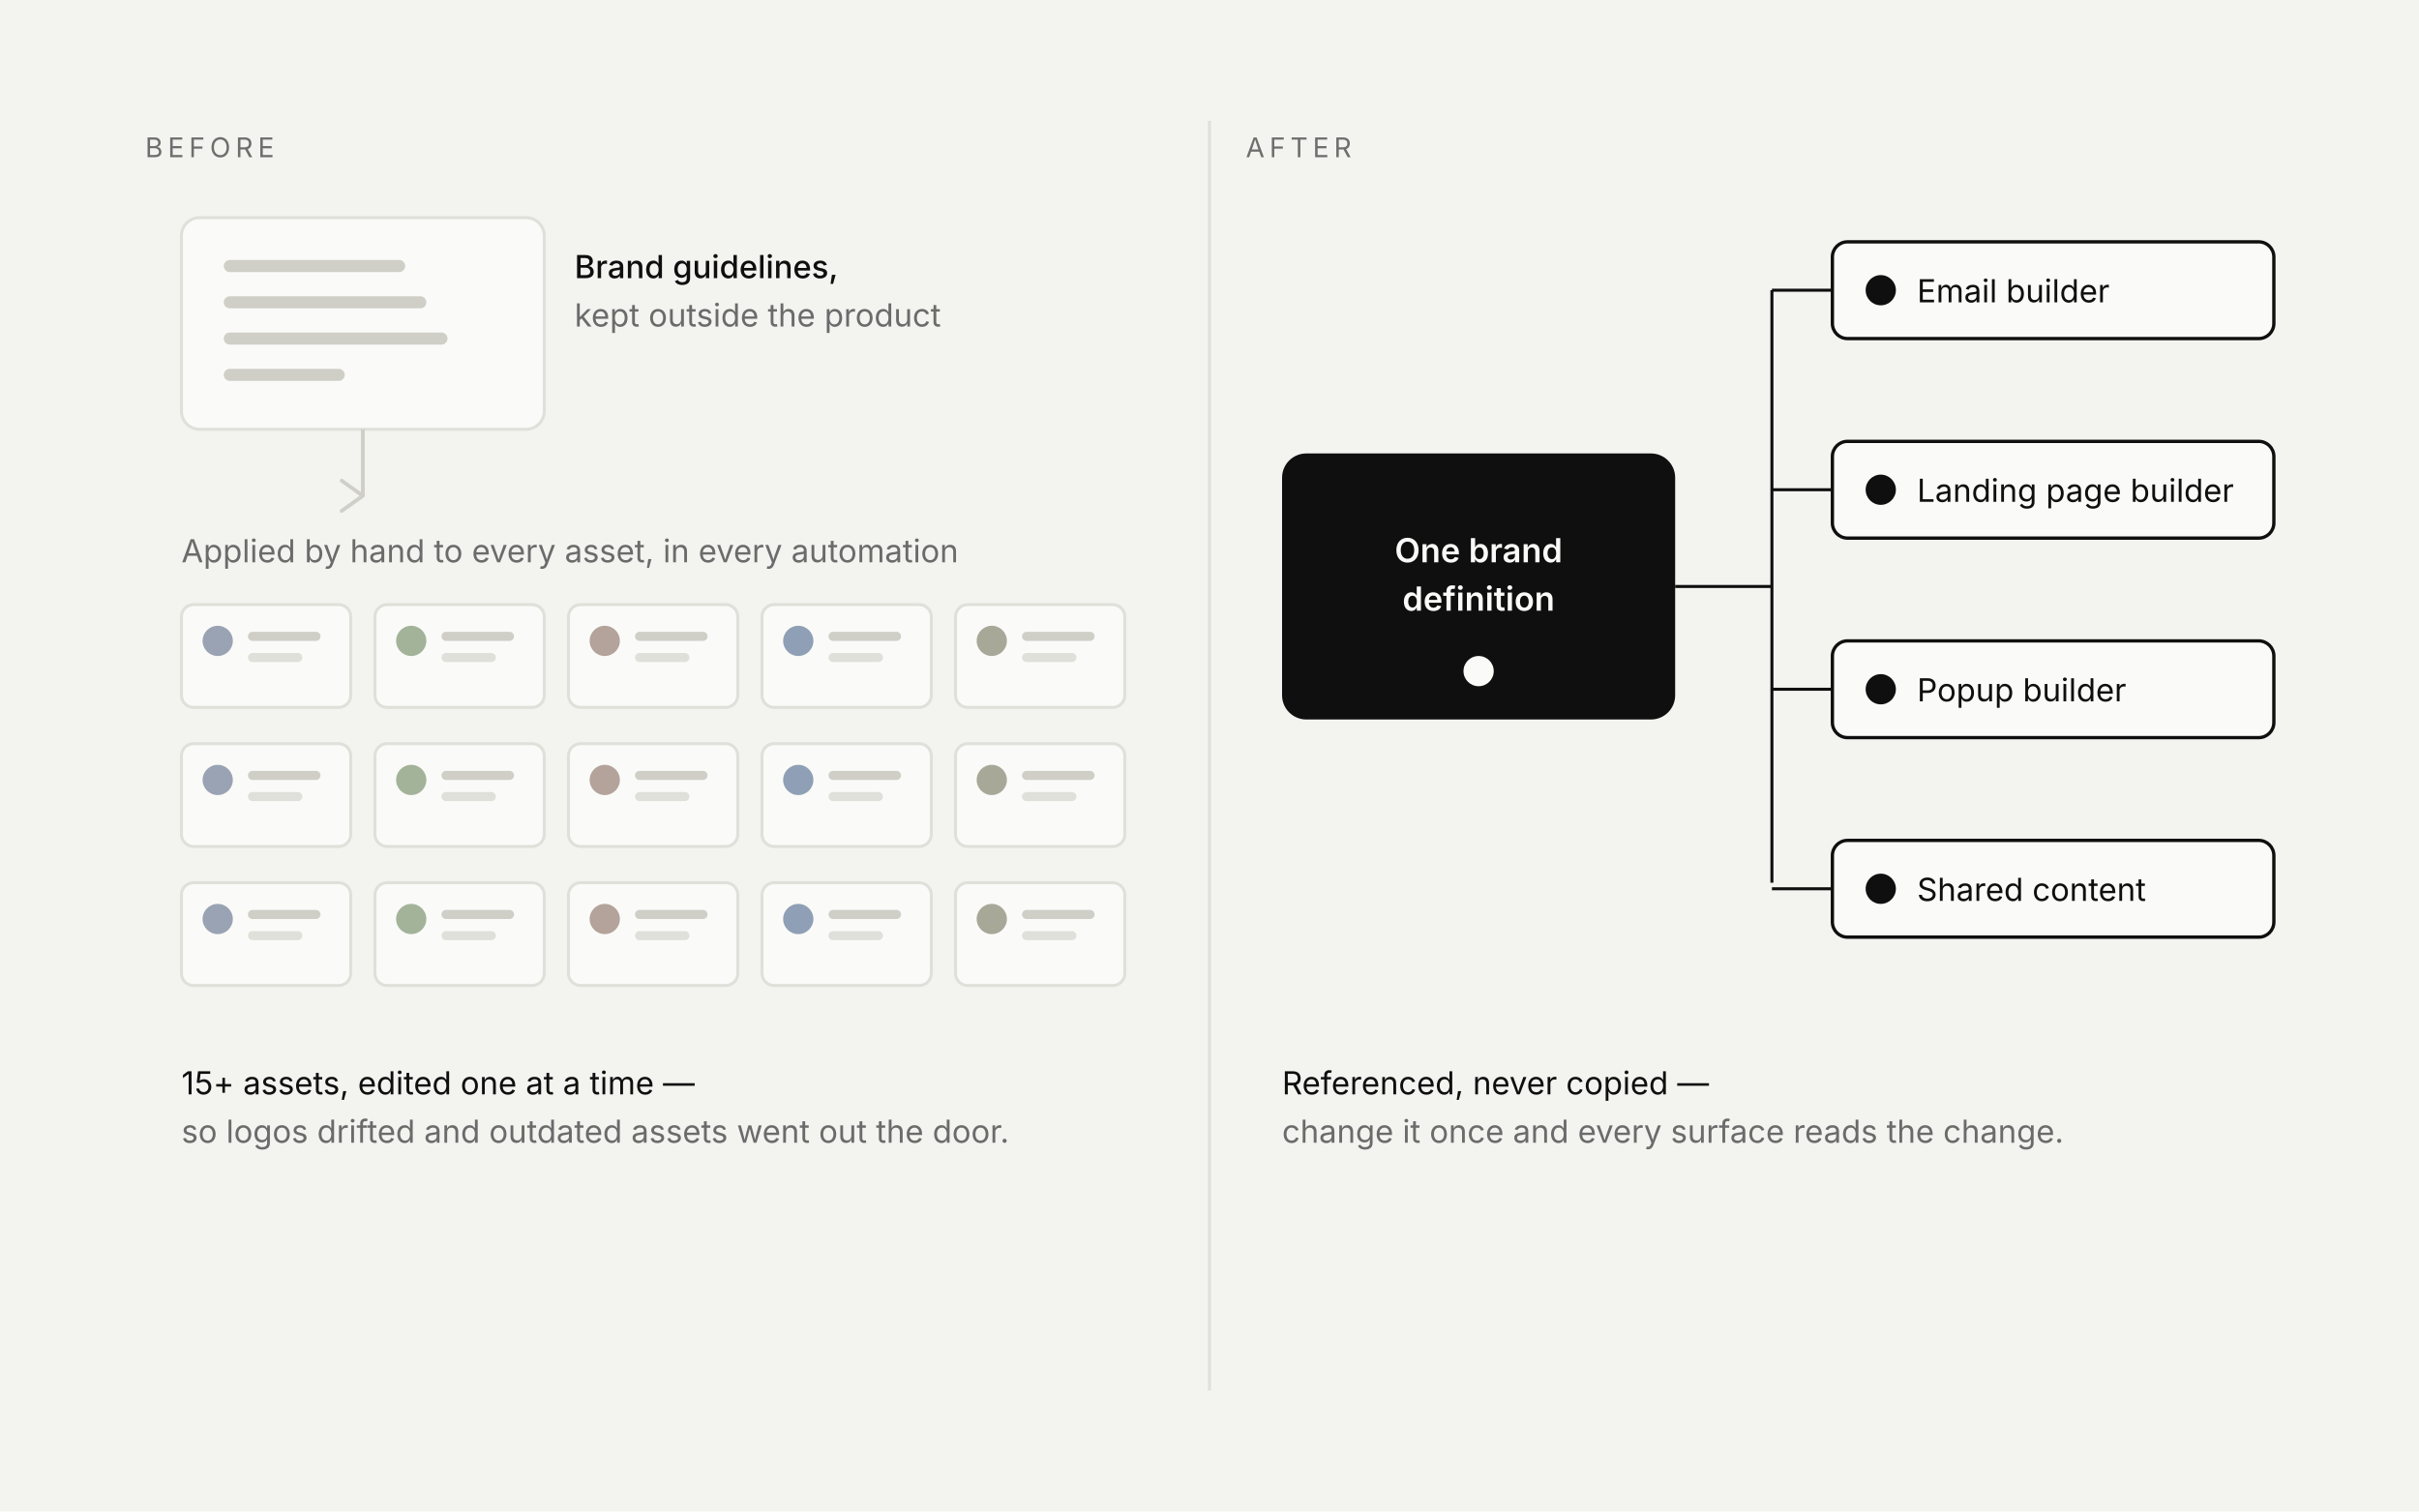
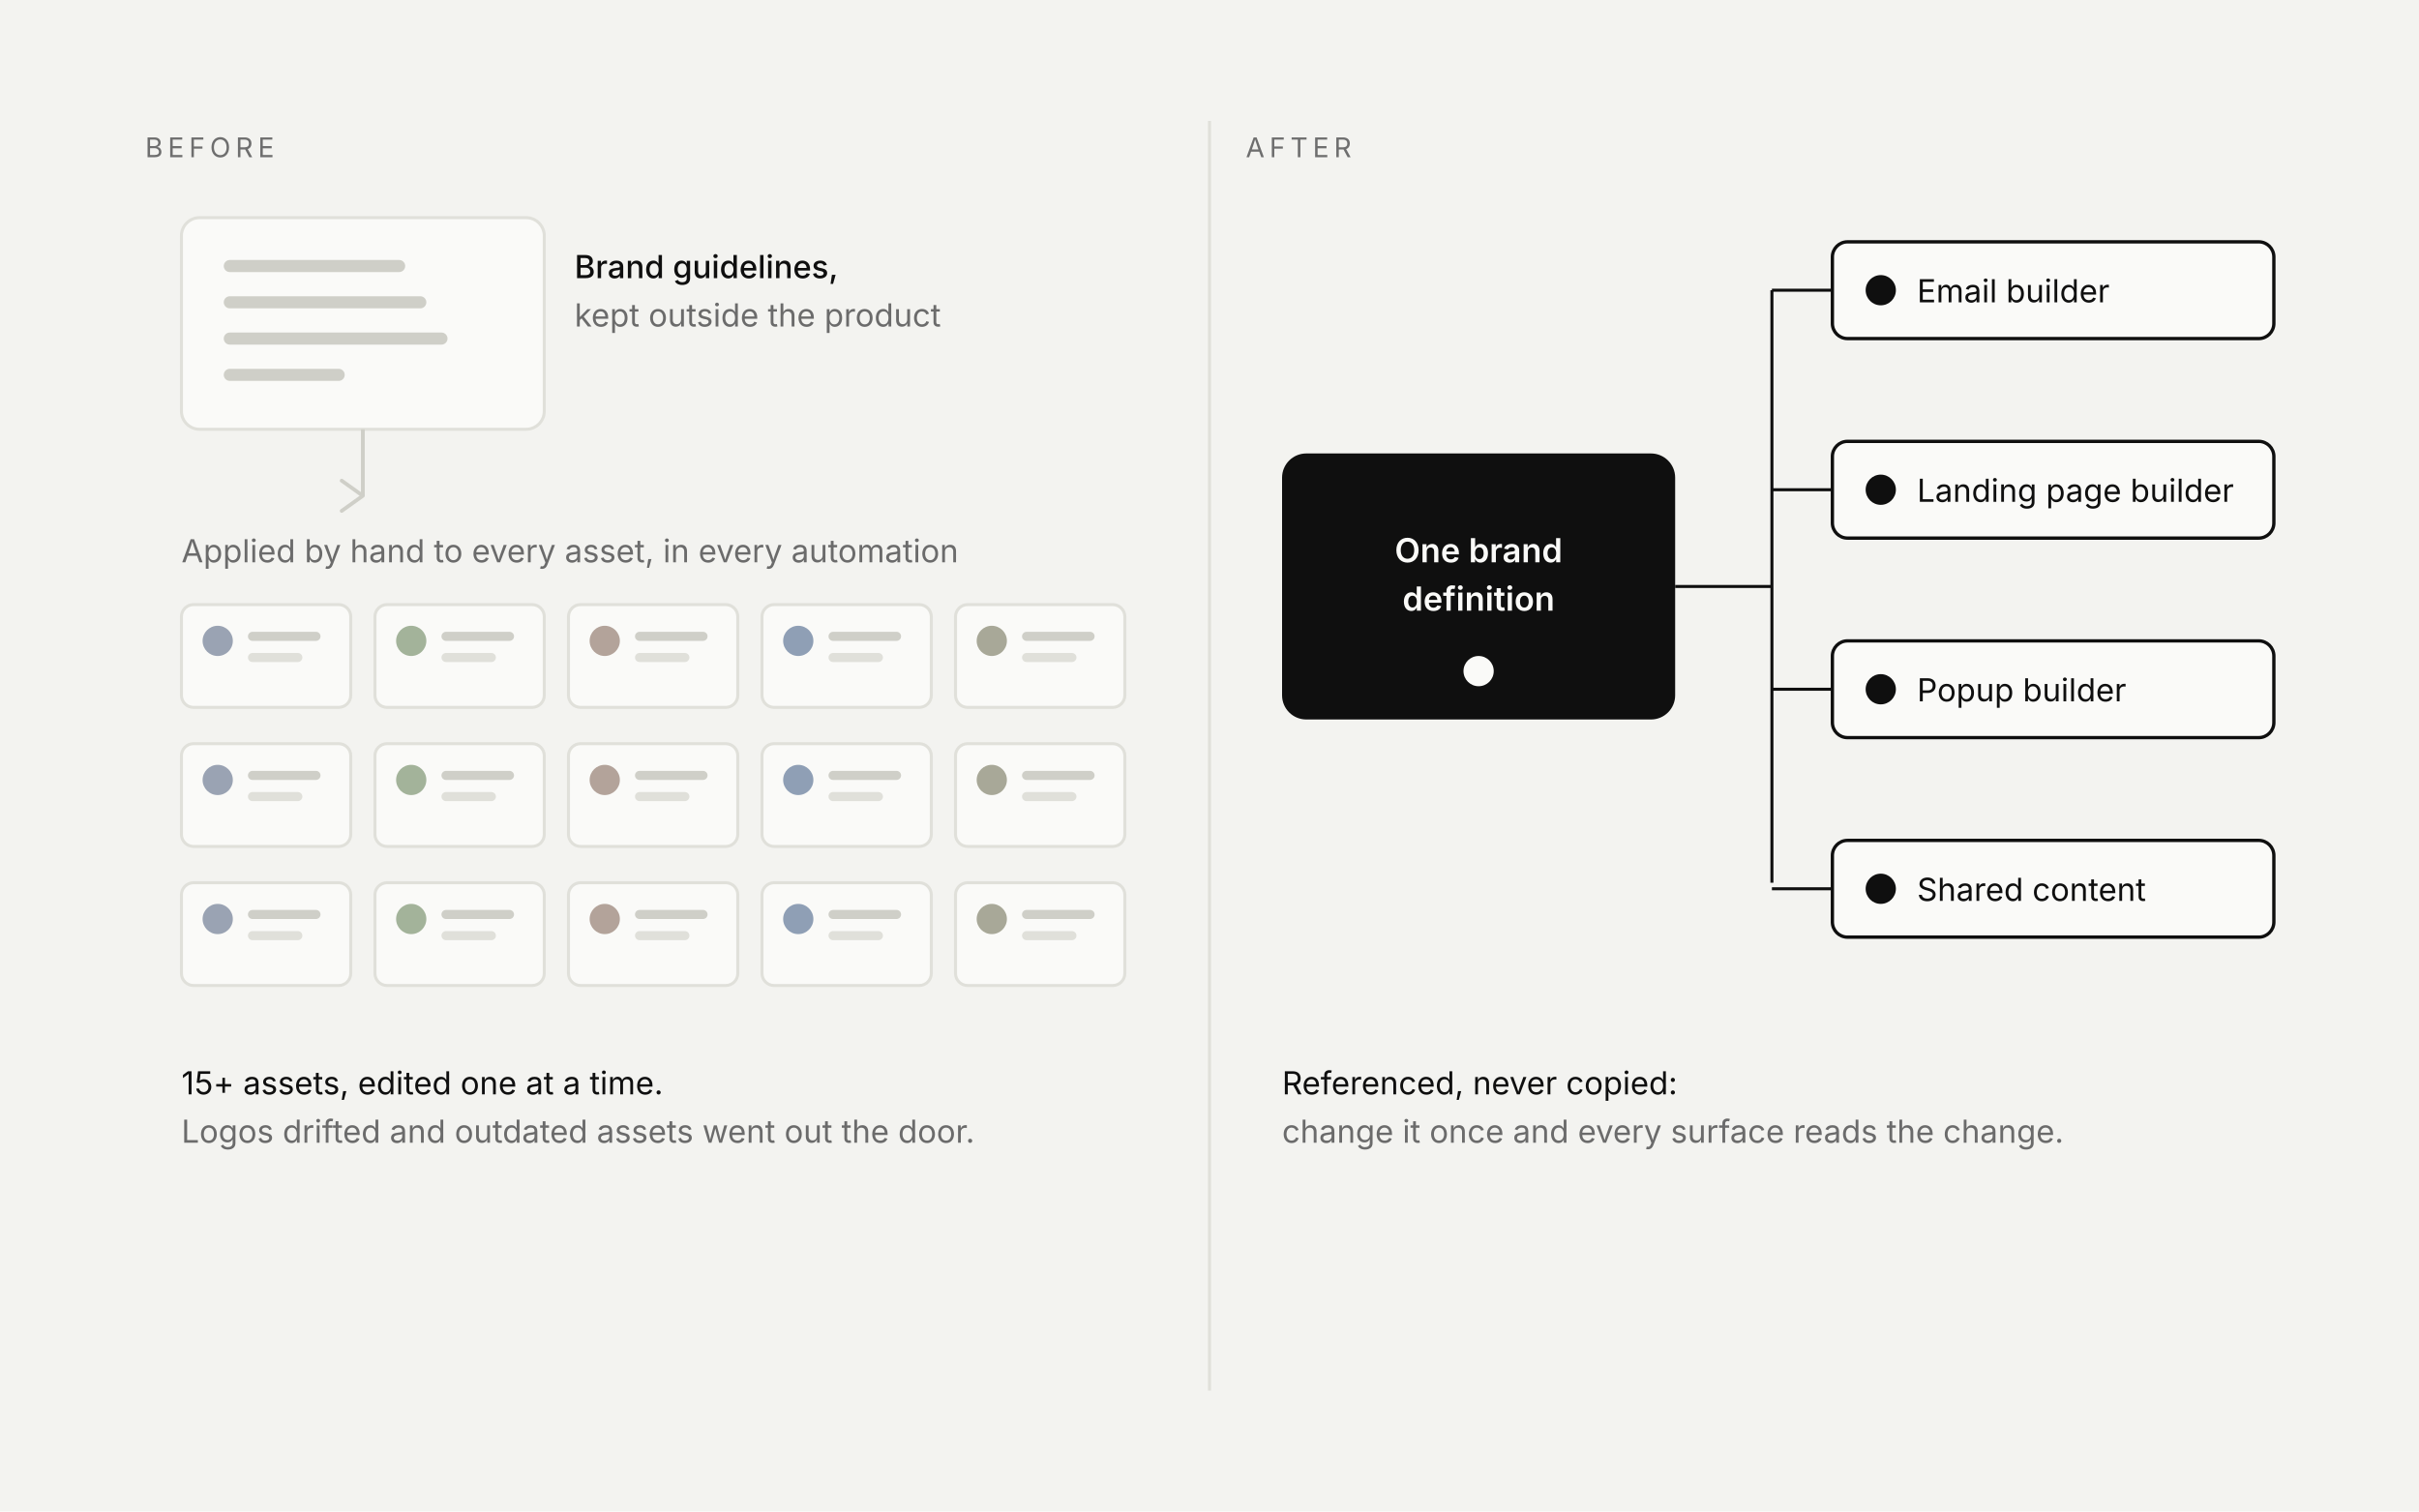
<svg xmlns="http://www.w3.org/2000/svg" viewBox="0 0 800 500" width="800" height="500" role="img" aria-label="Before and after: before, brand guidelines lived in a document outside the product and were applied by hand to fifteen or more assets whose logos drifted; after, one brand definition is referenced by the email builder, landing page builder, popup builder and shared content" font-family="Inter, Helvetica, Arial, sans-serif">
  <rect width="800" height="500" fill="#f3f3f0" />
  <text x="48" y="52" font-size="9" fill="#6e6e6e" text-anchor="start" letter-spacing="1.6">BEFORE</text>
  <text x="412" y="52" font-size="9" fill="#6e6e6e" text-anchor="start" letter-spacing="1.6">AFTER</text>
  <line x1="400" y1="40" x2="400" y2="460" stroke="#e0e0da" stroke-width="1" />
  <rect x="60" y="72" width="120" height="70" rx="6" fill="#fafaf8" stroke="#e0e0da" />
  <rect x="74" y="86" width="60" height="4" rx="2" fill="#cfcfc8" />
  <rect x="74" y="98" width="67" height="4" rx="2" fill="#cfcfc8" />
  <rect x="74" y="110" width="74" height="4" rx="2" fill="#cfcfc8" />
  <rect x="74" y="122" width="40" height="4" rx="2" fill="#cfcfc8" />
  <text x="190" y="92" font-size="10.5" fill="#0f0f0f" text-anchor="start" font-weight="500">Brand guidelines,</text>
  <text x="190" y="108" font-size="10.5" fill="#6b6b6b" text-anchor="start">kept outside the product</text>
  <line x1="120" y1="142" x2="120" y2="164" stroke="#cfcfc8" stroke-width="1.25" />
  <path d="M113 159 L120 164 L113 169" fill="none" stroke="#cfcfc8" stroke-width="1.25" stroke-linecap="round" stroke-linejoin="round" />
  <text x="60" y="186" font-size="10.5" fill="#6b6b6b" text-anchor="start">Applied by hand to every asset, in every automation</text>
  <rect x="60" y="200" width="56" height="34" rx="4" fill="#fafaf8" stroke="#e0e0da" />
  <circle cx="72" cy="212" r="5" fill="#9aa3b3" />
  <rect x="82" y="209" width="24" height="3" rx="1.5" fill="#cfcfc8" />
  <rect x="82" y="216" width="18" height="3" rx="1.5" fill="#e0e0da" />
  <rect x="124" y="200" width="56" height="34" rx="4" fill="#fafaf8" stroke="#e0e0da" />
  <circle cx="136" cy="212" r="5" fill="#a3b39a" />
  <rect x="146" y="209" width="24" height="3" rx="1.5" fill="#cfcfc8" />
  <rect x="146" y="216" width="18" height="3" rx="1.5" fill="#e0e0da" />
  <rect x="188" y="200" width="56" height="34" rx="4" fill="#fafaf8" stroke="#e0e0da" />
  <circle cx="200" cy="212" r="5" fill="#b3a39a" />
  <rect x="210" y="209" width="24" height="3" rx="1.5" fill="#cfcfc8" />
  <rect x="210" y="216" width="18" height="3" rx="1.5" fill="#e0e0da" />
  <rect x="252" y="200" width="56" height="34" rx="4" fill="#fafaf8" stroke="#e0e0da" />
  <circle cx="264" cy="212" r="5" fill="#8f9fb5" />
  <rect x="274" y="209" width="24" height="3" rx="1.5" fill="#cfcfc8" />
  <rect x="274" y="216" width="18" height="3" rx="1.5" fill="#e0e0da" />
  <rect x="316" y="200" width="56" height="34" rx="4" fill="#fafaf8" stroke="#e0e0da" />
  <circle cx="328" cy="212" r="5" fill="#a8a898" />
  <rect x="338" y="209" width="24" height="3" rx="1.5" fill="#cfcfc8" />
  <rect x="338" y="216" width="18" height="3" rx="1.5" fill="#e0e0da" />
  <rect x="60" y="246" width="56" height="34" rx="4" fill="#fafaf8" stroke="#e0e0da" />
  <circle cx="72" cy="258" r="5" fill="#9aa3b3" />
  <rect x="82" y="255" width="24" height="3" rx="1.5" fill="#cfcfc8" />
  <rect x="82" y="262" width="18" height="3" rx="1.5" fill="#e0e0da" />
  <rect x="124" y="246" width="56" height="34" rx="4" fill="#fafaf8" stroke="#e0e0da" />
  <circle cx="136" cy="258" r="5" fill="#a3b39a" />
  <rect x="146" y="255" width="24" height="3" rx="1.5" fill="#cfcfc8" />
  <rect x="146" y="262" width="18" height="3" rx="1.5" fill="#e0e0da" />
  <rect x="188" y="246" width="56" height="34" rx="4" fill="#fafaf8" stroke="#e0e0da" />
  <circle cx="200" cy="258" r="5" fill="#b3a39a" />
  <rect x="210" y="255" width="24" height="3" rx="1.5" fill="#cfcfc8" />
  <rect x="210" y="262" width="18" height="3" rx="1.5" fill="#e0e0da" />
  <rect x="252" y="246" width="56" height="34" rx="4" fill="#fafaf8" stroke="#e0e0da" />
  <circle cx="264" cy="258" r="5" fill="#8f9fb5" />
  <rect x="274" y="255" width="24" height="3" rx="1.5" fill="#cfcfc8" />
  <rect x="274" y="262" width="18" height="3" rx="1.5" fill="#e0e0da" />
  <rect x="316" y="246" width="56" height="34" rx="4" fill="#fafaf8" stroke="#e0e0da" />
  <circle cx="328" cy="258" r="5" fill="#a8a898" />
  <rect x="338" y="255" width="24" height="3" rx="1.5" fill="#cfcfc8" />
  <rect x="338" y="262" width="18" height="3" rx="1.5" fill="#e0e0da" />
  <rect x="60" y="292" width="56" height="34" rx="4" fill="#fafaf8" stroke="#e0e0da" />
  <circle cx="72" cy="304" r="5" fill="#9aa3b3" />
  <rect x="82" y="301" width="24" height="3" rx="1.5" fill="#cfcfc8" />
  <rect x="82" y="308" width="18" height="3" rx="1.5" fill="#e0e0da" />
  <rect x="124" y="292" width="56" height="34" rx="4" fill="#fafaf8" stroke="#e0e0da" />
  <circle cx="136" cy="304" r="5" fill="#a3b39a" />
  <rect x="146" y="301" width="24" height="3" rx="1.5" fill="#cfcfc8" />
  <rect x="146" y="308" width="18" height="3" rx="1.5" fill="#e0e0da" />
  <rect x="188" y="292" width="56" height="34" rx="4" fill="#fafaf8" stroke="#e0e0da" />
  <circle cx="200" cy="304" r="5" fill="#b3a39a" />
  <rect x="210" y="301" width="24" height="3" rx="1.5" fill="#cfcfc8" />
  <rect x="210" y="308" width="18" height="3" rx="1.5" fill="#e0e0da" />
  <rect x="252" y="292" width="56" height="34" rx="4" fill="#fafaf8" stroke="#e0e0da" />
  <circle cx="264" cy="304" r="5" fill="#8f9fb5" />
  <rect x="274" y="301" width="24" height="3" rx="1.5" fill="#cfcfc8" />
  <rect x="274" y="308" width="18" height="3" rx="1.5" fill="#e0e0da" />
  <rect x="316" y="292" width="56" height="34" rx="4" fill="#fafaf8" stroke="#e0e0da" />
  <circle cx="328" cy="304" r="5" fill="#a8a898" />
  <rect x="338" y="301" width="24" height="3" rx="1.5" fill="#cfcfc8" />
  <rect x="338" y="308" width="18" height="3" rx="1.5" fill="#e0e0da" />
-   <text x="60" y="362" font-size="10.5" fill="#0f0f0f" text-anchor="start">15+ assets, edited one at a time —</text>
-   <text x="60" y="378" font-size="10.5" fill="#6b6b6b" text-anchor="start">so logos drifted and outdated assets went out the door.</text>
+   <text x="60" y="362" font-size="10.5" fill="#0f0f0f" text-anchor="start">15+ assets, edited one at a time.</text>
+   <text x="60" y="378" font-size="10.5" fill="#6b6b6b" text-anchor="start">Logos drifted and outdated assets went out the door.</text>
  <rect x="424" y="150" width="130" height="88" rx="8" fill="#0f0f0f" />
  <text x="489" y="186" font-size="11" fill="#fafaf8" text-anchor="middle" font-weight="600">One brand</text>
  <text x="489" y="202" font-size="11" fill="#fafaf8" text-anchor="middle" font-weight="600">definition</text>
  <circle cx="489" cy="222" r="5" fill="#fafaf8" />
  <line x1="554" y1="194" x2="586" y2="194" stroke="#0f0f0f" stroke-width="1" />
  <line x1="586" y1="96" x2="586" y2="292" stroke="#0f0f0f" stroke-width="1" />
  <line x1="586" y1="96" x2="606" y2="96" stroke="#0f0f0f" stroke-width="1" />
  <rect x="606" y="80" width="146" height="32" rx="5" fill="#fafaf8" stroke="#0f0f0f" stroke-width="1.1" />
  <circle cx="622" cy="96" r="5" fill="#0f0f0f" />
  <text x="634" y="100" font-size="10.5" fill="#0f0f0f" text-anchor="start">Email builder</text>
  <line x1="586" y1="162" x2="606" y2="162" stroke="#0f0f0f" stroke-width="1" />
  <rect x="606" y="146" width="146" height="32" rx="5" fill="#fafaf8" stroke="#0f0f0f" stroke-width="1.1" />
  <circle cx="622" cy="162" r="5" fill="#0f0f0f" />
  <text x="634" y="166" font-size="10.5" fill="#0f0f0f" text-anchor="start">Landing page builder</text>
  <line x1="586" y1="228" x2="606" y2="228" stroke="#0f0f0f" stroke-width="1" />
  <rect x="606" y="212" width="146" height="32" rx="5" fill="#fafaf8" stroke="#0f0f0f" stroke-width="1.1" />
  <circle cx="622" cy="228" r="5" fill="#0f0f0f" />
  <text x="634" y="232" font-size="10.5" fill="#0f0f0f" text-anchor="start">Popup builder</text>
  <line x1="586" y1="294" x2="606" y2="294" stroke="#0f0f0f" stroke-width="1" />
  <rect x="606" y="278" width="146" height="32" rx="5" fill="#fafaf8" stroke="#0f0f0f" stroke-width="1.1" />
  <circle cx="622" cy="294" r="5" fill="#0f0f0f" />
  <text x="634" y="298" font-size="10.5" fill="#0f0f0f" text-anchor="start">Shared content</text>
-   <text x="424" y="362" font-size="10.5" fill="#0f0f0f" text-anchor="start">Referenced, never copied —</text>
+   <text x="424" y="362" font-size="10.5" fill="#0f0f0f" text-anchor="start">Referenced, never copied:</text>
  <text x="424" y="378" font-size="10.5" fill="#6b6b6b" text-anchor="start">change it once and every surface reads the change.</text>
</svg>
